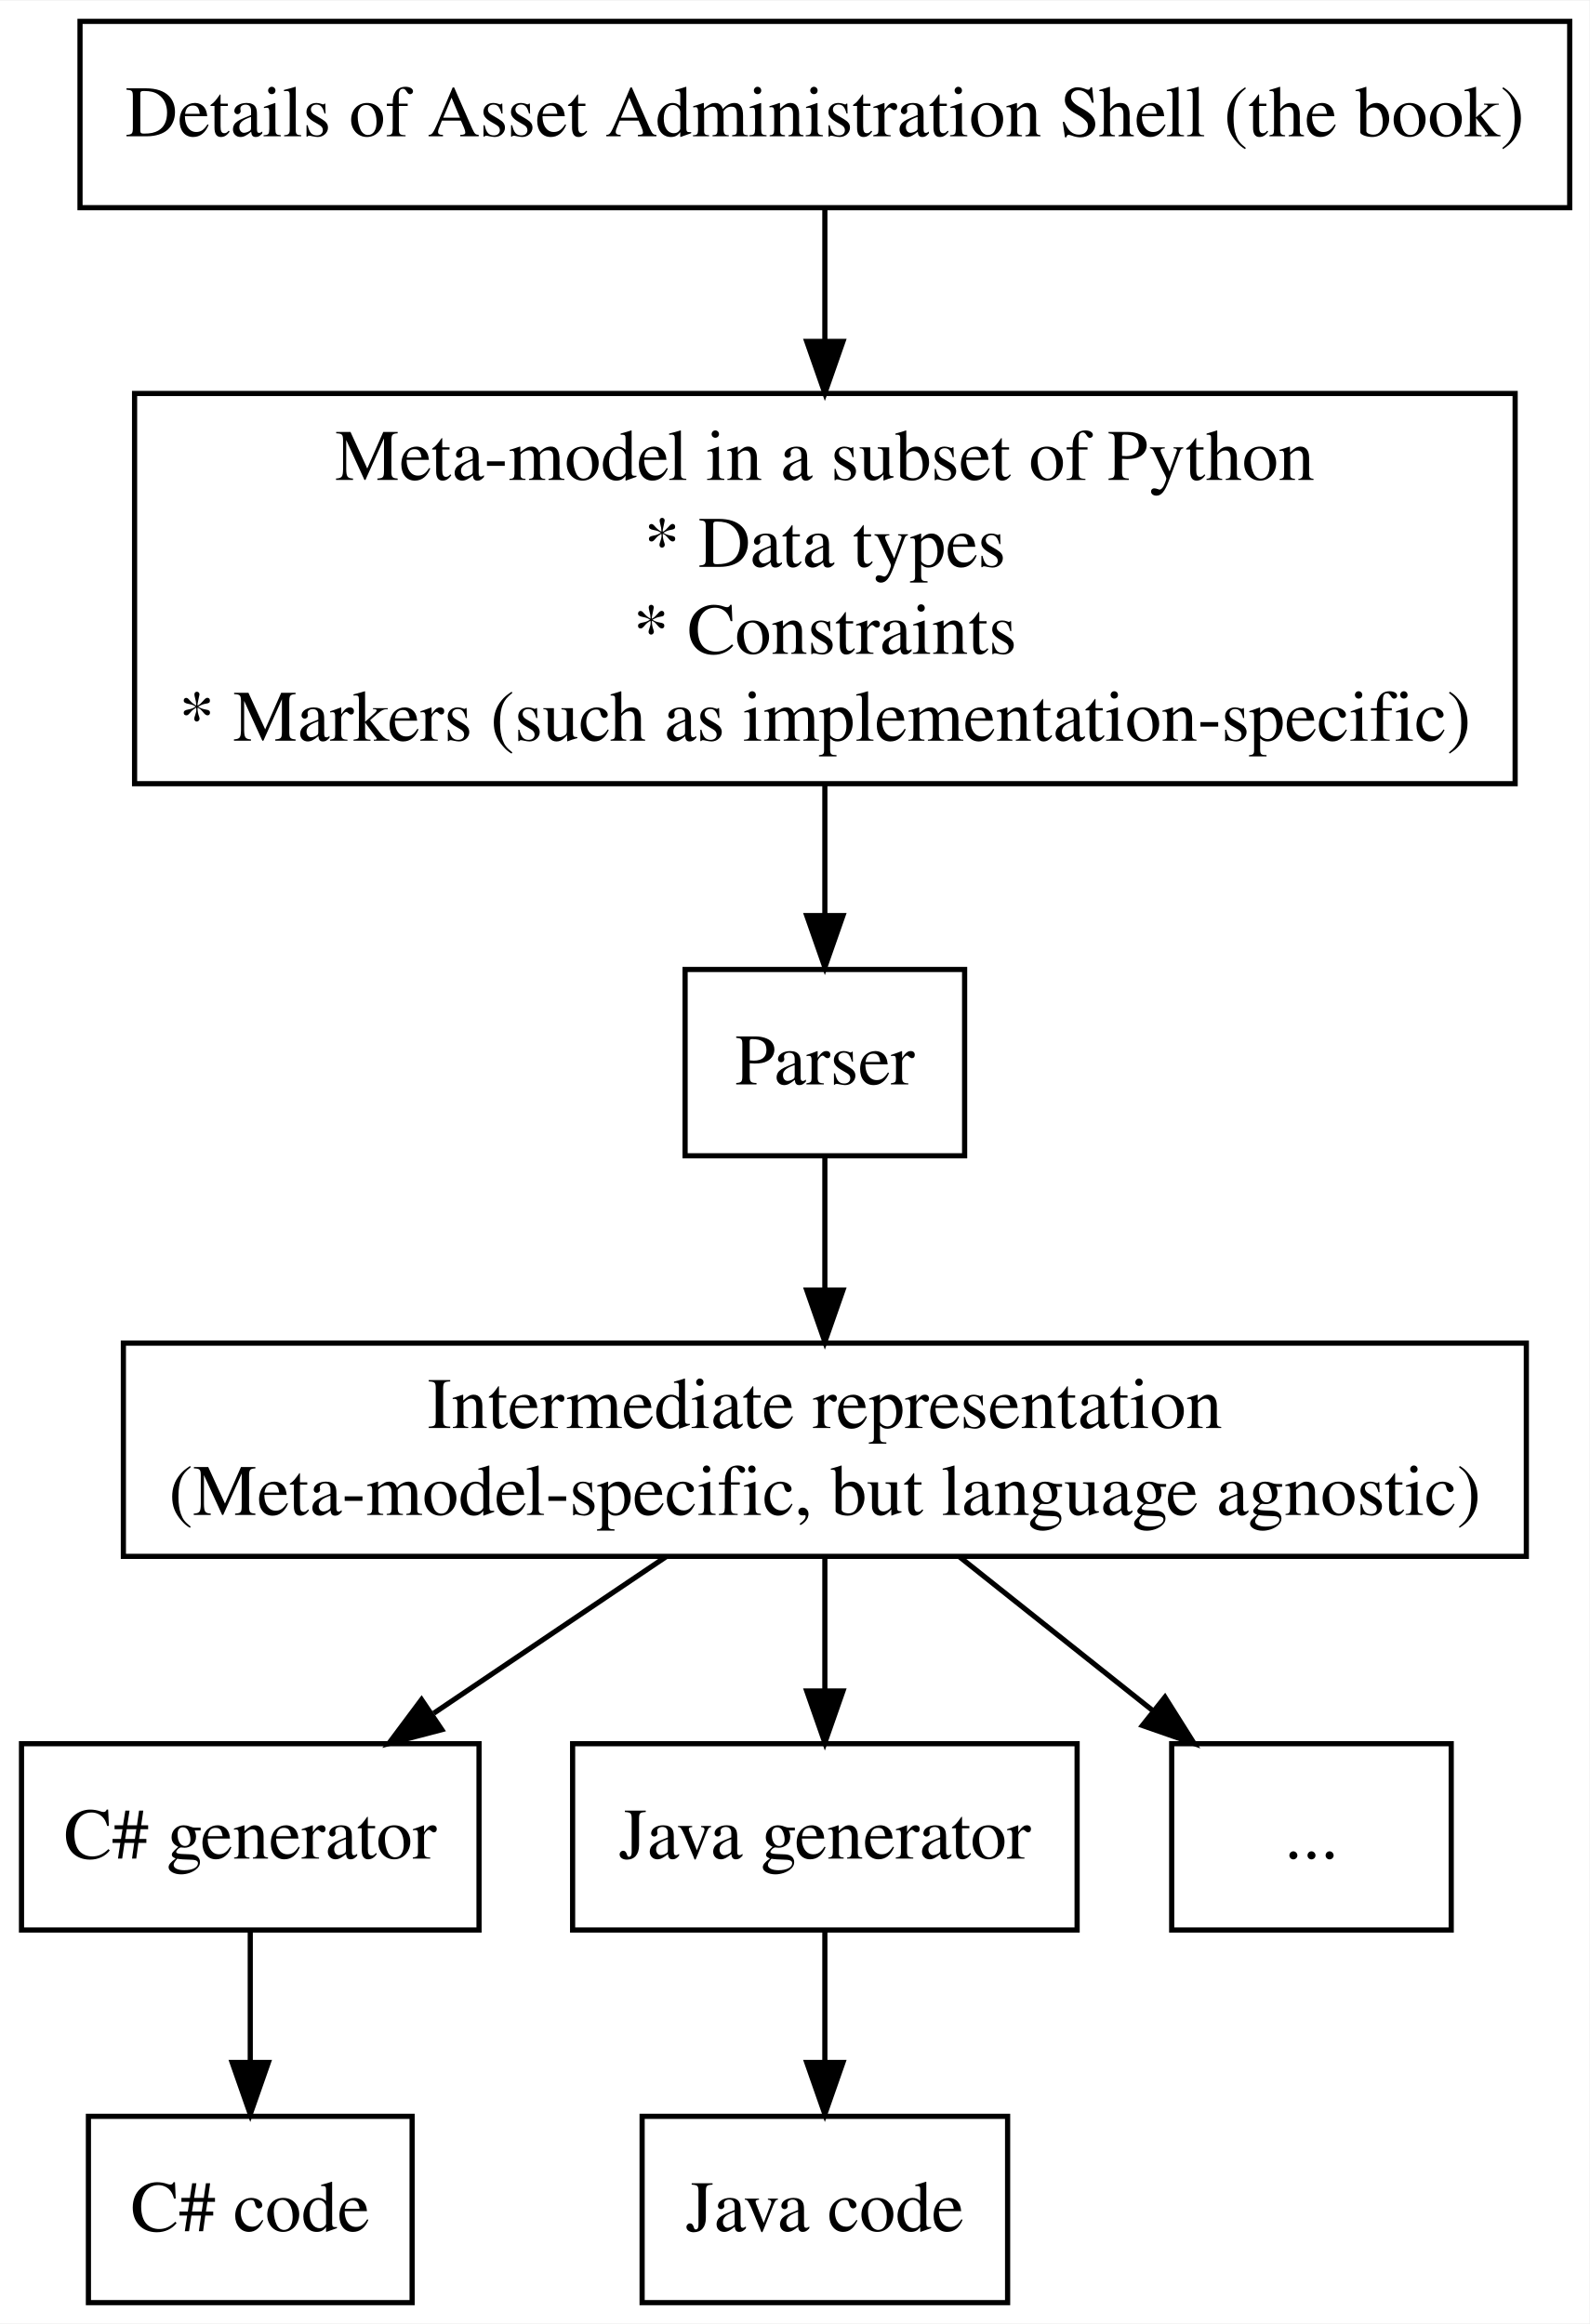
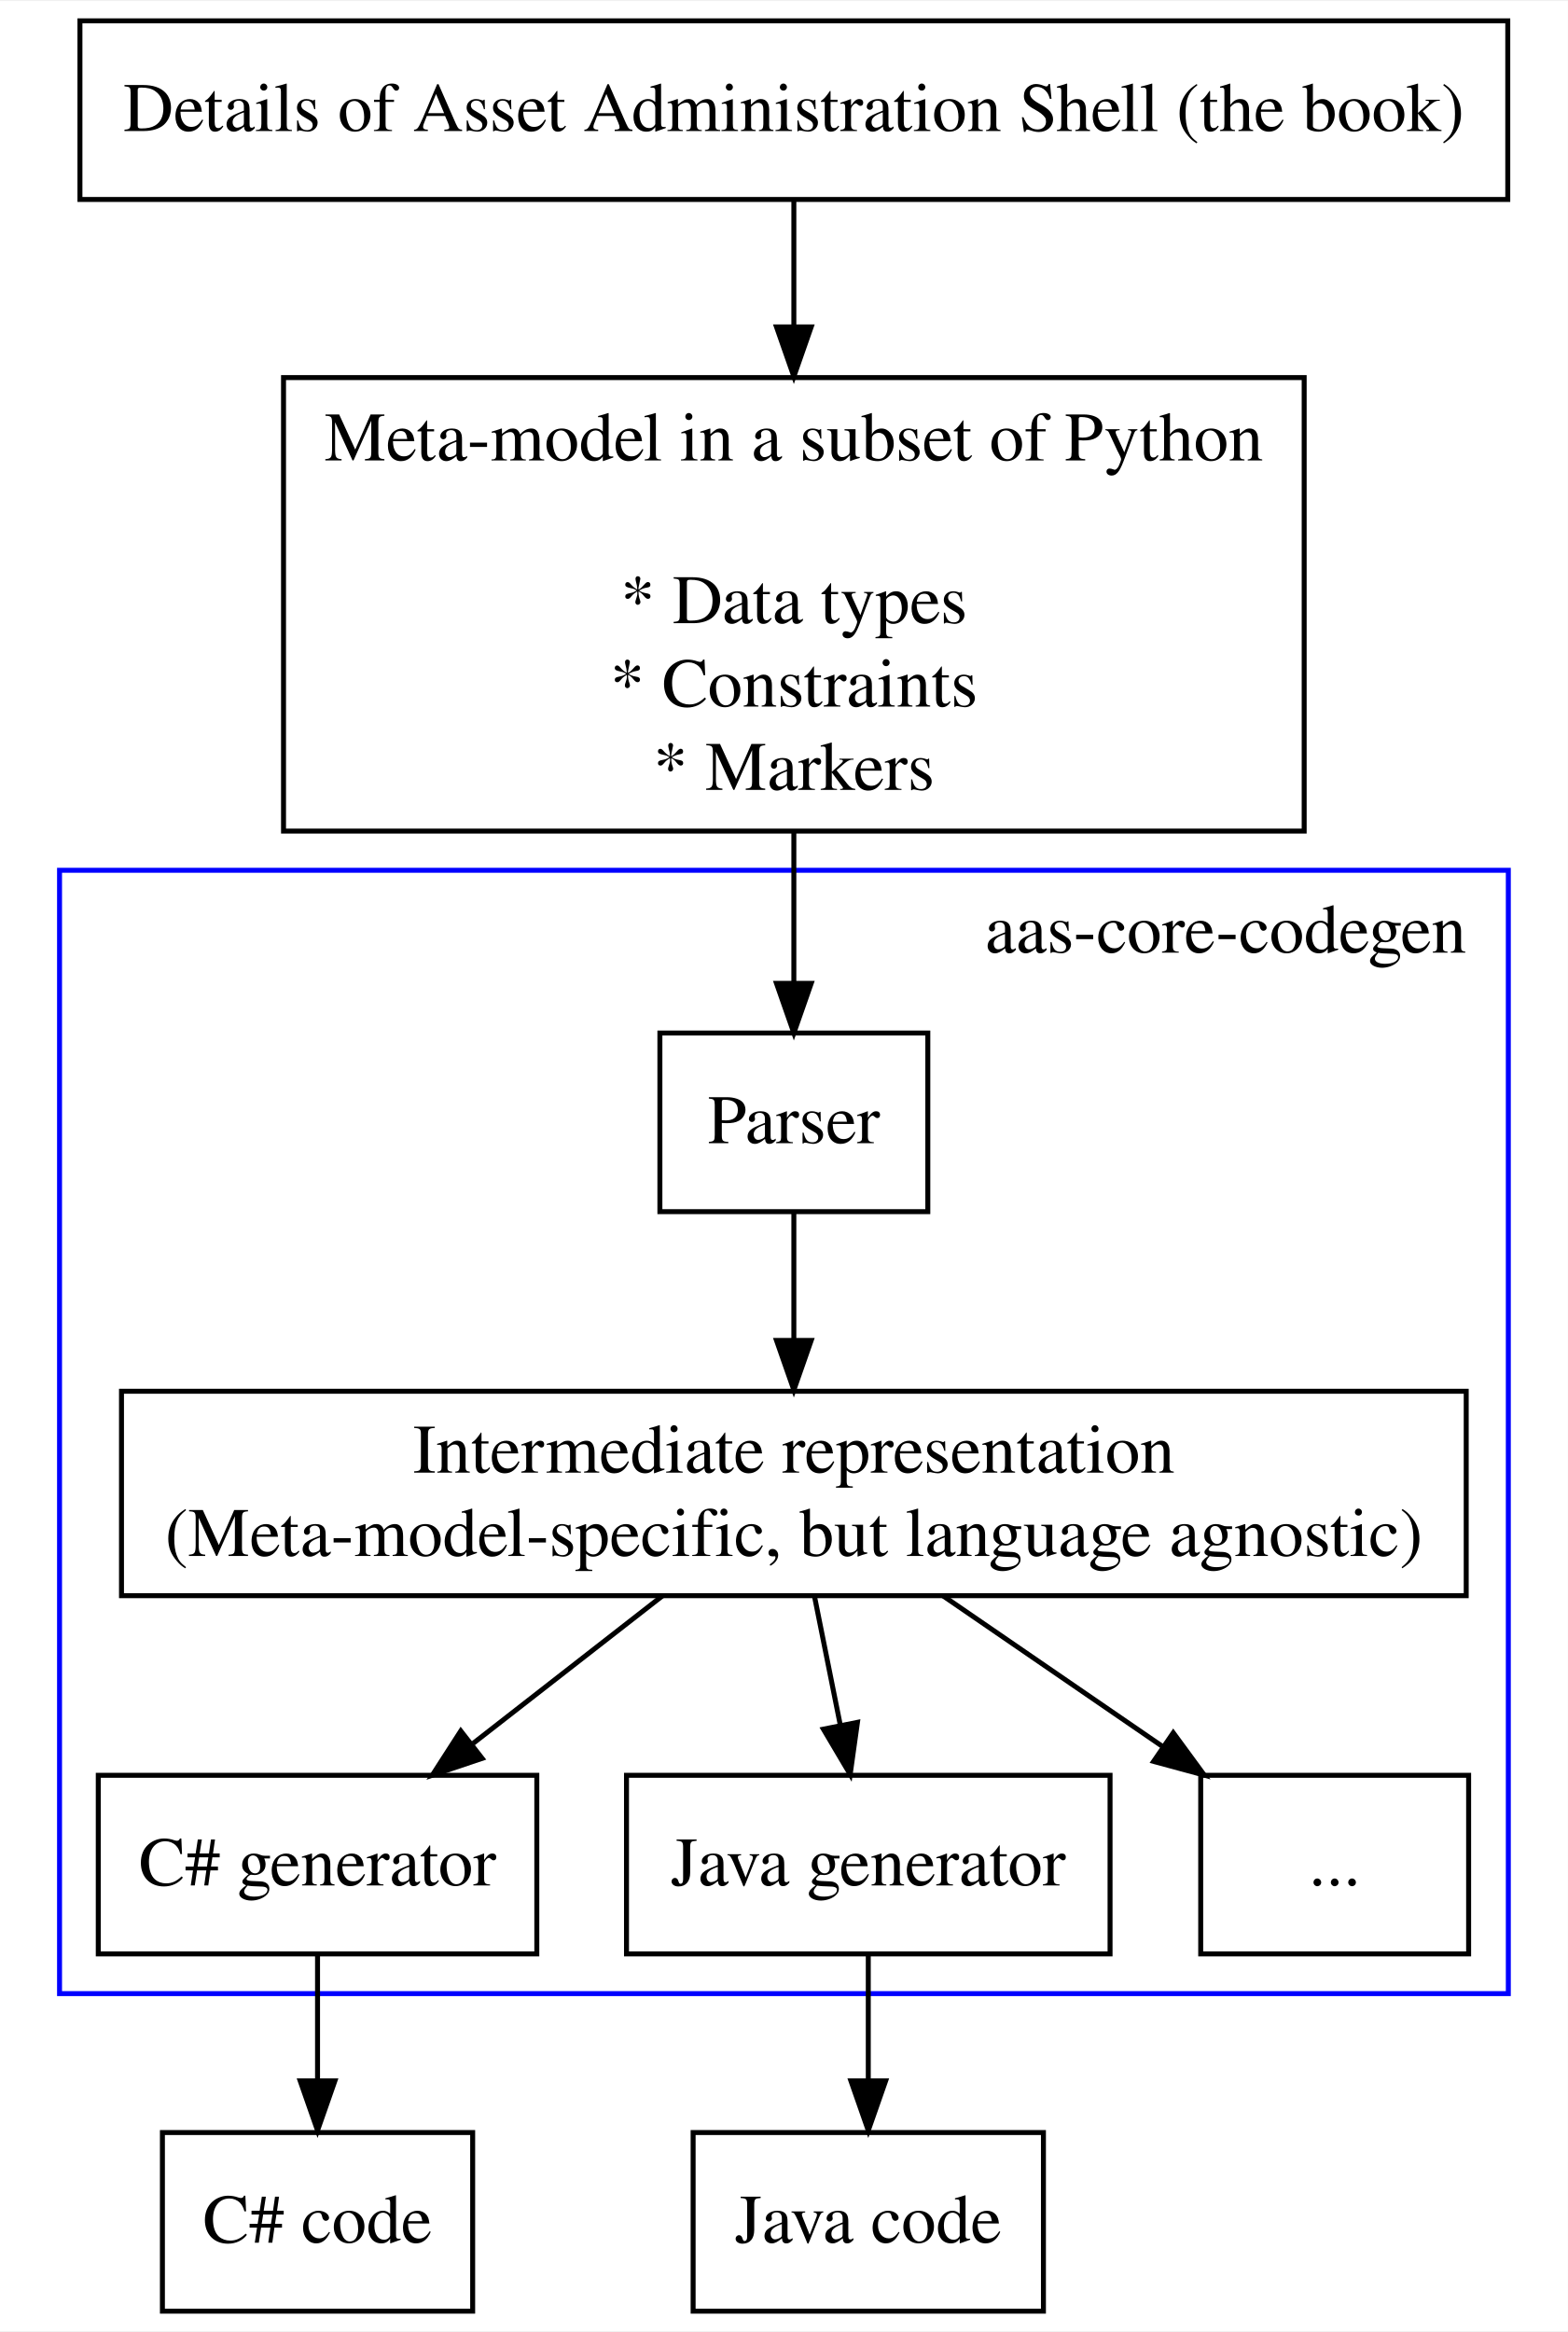
- <svg xmlns="http://www.w3.org/2000/svg" width="307pt" height="449pt" viewBox="0.00 0.00 307.04 448.80">
-   <g id="graph0" class="graph" transform="scale(1 1) rotate(0) translate(4 444.8)">
-     <polygon fill="#ffffff" stroke="transparent" points="-4,4 -4,-444.8 303.04,-444.8 303.04,4 -4,4" />
+ <svg xmlns="http://www.w3.org/2000/svg" width="316pt" height="470pt" viewBox="0.00 0.00 316.00 469.60">
+   <g id="graph0" class="graph" transform="scale(1 1) rotate(0) translate(4 465.6)">
+     <polygon fill="#ffffff" stroke="transparent" points="-4,4 -4,-465.6 312,-465.6 312,4 -4,4" />
+     <g id="clust1" class="cluster">
+       <polygon fill="none" stroke="#0000ff" points="8,-64 8,-290.4 300,-290.4 300,-64 8,-64" />
+       <text text-anchor="middle" x="243.036" y="-273.8" font-family="Times,serif" font-size="14.00" fill="#000000">aas-core-codegen</text>
+     </g>
    <g id="node1" class="node">
-       <polygon fill="none" stroke="#000000" points="299.235,-440.8 11.457,-440.8 11.457,-404.8 299.235,-404.8 299.235,-440.8" />
-       <text text-anchor="middle" x="155.346" y="-418.6" font-family="Times,serif" font-size="14.00" fill="#000000">Details of Asset Administration Shell (the book)</text>
+       <polygon fill="none" stroke="#000000" points="299.889,-461.6 12.111,-461.6 12.111,-425.6 299.889,-425.6 299.889,-461.6" />
+       <text text-anchor="middle" x="156" y="-439.4" font-family="Times,serif" font-size="14.00" fill="#000000">Details of Asset Administration Shell (the book)</text>
    </g>
    <g id="node2" class="node">
-       <polygon fill="none" stroke="#000000" points="288.694,-368.9 21.998,-368.9 21.998,-293.5 288.694,-293.5 288.694,-368.9" />
-       <text text-anchor="middle" x="155.346" y="-352.2" font-family="Times,serif" font-size="14.00" fill="#000000">Meta-model in a subset of Python</text>
-       <text text-anchor="middle" x="155.346" y="-335.4" font-family="Times,serif" font-size="14.00" fill="#000000">* Data types</text>
-       <text text-anchor="middle" x="155.346" y="-318.6" font-family="Times,serif" font-size="14.00" fill="#000000">* Constraints</text>
-       <text text-anchor="middle" x="155.346" y="-301.8" font-family="Times,serif" font-size="14.00" fill="#000000">* Markers (such as implementation-specific)</text>
+       <polygon fill="none" stroke="#000000" points="258.854,-389.7 53.145,-389.7 53.145,-298.3 258.854,-298.3 258.854,-389.7" />
+       <text text-anchor="middle" x="156" y="-373" font-family="Times,serif" font-size="14.00" fill="#000000">Meta-model in a subset of Python</text>
+       <text text-anchor="middle" x="156" y="-340.2" font-family="Times,serif" font-size="14.00" fill="#000000">* Data types</text>
+       <text text-anchor="middle" x="156" y="-323.4" font-family="Times,serif" font-size="14.00" fill="#000000">* Constraints</text>
+       <text text-anchor="middle" x="156" y="-306.6" font-family="Times,serif" font-size="14.00" fill="#000000">* Markers</text>
    </g>
    <g id="edge1" class="edge">
-       <path fill="none" stroke="#000000" d="M155.346,-404.703C155.346,-397.278 155.346,-388.297 155.346,-379.2" />
-       <polygon fill="#000000" stroke="#000000" points="158.846,-378.957 155.346,-368.957 151.846,-378.957 158.846,-378.957" />
+       <path fill="none" stroke="#000000" d="M156,-425.332C156,-417.991 156,-409.097 156,-399.921" />
+       <polygon fill="#000000" stroke="#000000" points="159.5,-399.914 156,-389.914 152.5,-399.914 159.5,-399.914" />
    </g>
    <g id="node3" class="node">
-       <polygon fill="none" stroke="#000000" points="182.346,-257.6 128.346,-257.6 128.346,-221.6 182.346,-221.6 182.346,-257.6" />
-       <text text-anchor="middle" x="155.346" y="-235.4" font-family="Times,serif" font-size="14.00" fill="#000000">Parser</text>
+       <polygon fill="none" stroke="#000000" points="183,-257.6 129,-257.6 129,-221.6 183,-221.6 183,-257.6" />
+       <text text-anchor="middle" x="156" y="-235.4" font-family="Times,serif" font-size="14.00" fill="#000000">Parser</text>
    </g>
    <g id="edge2" class="edge">
-       <path fill="none" stroke="#000000" d="M155.346,-293.414C155.346,-285.011 155.346,-276.237 155.346,-268.271" />
-       <polygon fill="#000000" stroke="#000000" points="158.846,-268.019 155.346,-258.02 151.846,-268.02 158.846,-268.019" />
+       <path fill="none" stroke="#000000" d="M156,-298.209C156,-287.892 156,-277.235 156,-267.885" />
+       <polygon fill="#000000" stroke="#000000" points="159.5,-267.607 156,-257.607 152.5,-267.607 159.5,-267.607" />
    </g>
    <g id="node4" class="node">
-       <polygon fill="none" stroke="#000000" points="290.859,-185.402 19.833,-185.402 19.833,-144.198 290.859,-144.198 290.859,-185.402" />
-       <text text-anchor="middle" x="155.346" y="-169" font-family="Times,serif" font-size="14.00" fill="#000000">Intermediate representation</text>
-       <text text-anchor="middle" x="155.346" y="-152.2" font-family="Times,serif" font-size="14.00" fill="#000000">(Meta-model-specific, but language agnostic)</text>
+       <polygon fill="none" stroke="#000000" points="291.513,-185.402 20.487,-185.402 20.487,-144.198 291.513,-144.198 291.513,-185.402" />
+       <text text-anchor="middle" x="156" y="-169" font-family="Times,serif" font-size="14.00" fill="#000000">Intermediate representation</text>
+       <text text-anchor="middle" x="156" y="-152.2" font-family="Times,serif" font-size="14.00" fill="#000000">(Meta-model-specific, but language agnostic)</text>
    </g>
    <g id="edge3" class="edge">
-       <path fill="none" stroke="#000000" d="M155.346,-221.493C155.346,-213.808 155.346,-204.627 155.346,-195.915" />
-       <polygon fill="#000000" stroke="#000000" points="158.846,-195.651 155.346,-185.651 151.846,-195.651 158.846,-195.651" />
+       <path fill="none" stroke="#000000" d="M156,-221.493C156,-213.808 156,-204.627 156,-195.915" />
+       <polygon fill="#000000" stroke="#000000" points="159.5,-195.651 156,-185.651 152.5,-195.651 159.5,-195.651" />
    </g>
    <g id="node5" class="node">
-       <polygon fill="none" stroke="#000000" points="88.539,-108 .153,-108 .153,-72 88.539,-72 88.539,-108" />
-       <text text-anchor="middle" x="44.346" y="-85.8" font-family="Times,serif" font-size="14.00" fill="#000000">C# generator</text>
+       <polygon fill="none" stroke="#000000" points="104.193,-108 15.807,-108 15.807,-72 104.193,-72 104.193,-108" />
+       <text text-anchor="middle" x="60" y="-85.8" font-family="Times,serif" font-size="14.00" fill="#000000">C# generator</text>
    </g>
    <g id="edge4" class="edge">
-       <path fill="none" stroke="#000000" d="M124.721,-144.163C110.798,-134.78 94.242,-123.623 79.784,-113.881" />
-       <polygon fill="#000000" stroke="#000000" points="81.344,-110.712 71.096,-108.026 77.433,-116.517 81.344,-110.712" />
+       <path fill="none" stroke="#000000" d="M129.513,-144.163C117.699,-134.957 103.692,-124.044 91.359,-114.434" />
+       <polygon fill="#000000" stroke="#000000" points="93.174,-111.411 83.135,-108.026 88.872,-116.933 93.174,-111.411" />
    </g>
    <g id="node6" class="node">
-       <polygon fill="none" stroke="#000000" points="204.076,-108 106.616,-108 106.616,-72 204.076,-72 204.076,-108" />
-       <text text-anchor="middle" x="155.346" y="-85.8" font-family="Times,serif" font-size="14.00" fill="#000000">Java generator</text>
+       <polygon fill="none" stroke="#000000" points="219.73,-108 122.27,-108 122.27,-72 219.73,-72 219.73,-108" />
+       <text text-anchor="middle" x="171" y="-85.8" font-family="Times,serif" font-size="14.00" fill="#000000">Java generator</text>
    </g>
    <g id="edge5" class="edge">
-       <path fill="none" stroke="#000000" d="M155.346,-143.964C155.346,-136.061 155.346,-126.922 155.346,-118.437" />
-       <polygon fill="#000000" stroke="#000000" points="158.846,-118.182 155.346,-108.182 151.846,-118.182 158.846,-118.182" />
+       <path fill="none" stroke="#000000" d="M160.178,-143.964C161.781,-135.974 163.637,-126.719 165.354,-118.155" />
+       <polygon fill="#000000" stroke="#000000" points="168.819,-118.675 167.354,-108.182 161.956,-117.298 168.819,-118.675" />
+     </g>
+     <g id="node7" class="node">
+       <polygon fill="none" stroke="#000000" points="292,-108 238,-108 238,-72 292,-72 292,-108" />
+       <text text-anchor="middle" x="265" y="-85.8" font-family="Times,serif" font-size="14.00" fill="#000000">...</text>
+     </g>
+     <g id="edge6" class="edge">
+       <path fill="none" stroke="#000000" d="M186.073,-144.163C199.745,-134.78 216.004,-123.623 230.201,-113.881" />
+       <polygon fill="#000000" stroke="#000000" points="232.468,-116.57 238.732,-108.026 228.507,-110.798 232.468,-116.57" />
+     </g>
+     <g id="node8" class="node">
+       <polygon fill="none" stroke="#000000" points="91.266,-36 28.734,-36 28.734,0 91.266,0 91.266,-36" />
+       <text text-anchor="middle" x="60" y="-13.8" font-family="Times,serif" font-size="14.00" fill="#000000">C# code</text>
+     </g>
+     <g id="edge7" class="edge">
+       <path fill="none" stroke="#000000" d="M60,-71.831C60,-64.131 60,-54.974 60,-46.417" />
+       <polygon fill="#000000" stroke="#000000" points="63.5,-46.413 60,-36.413 56.5,-46.413 63.5,-46.413" />
    </g>
    <g id="node9" class="node">
-       <polygon fill="none" stroke="#000000" points="276.346,-108 222.346,-108 222.346,-72 276.346,-72 276.346,-108" />
-       <text text-anchor="middle" x="249.346" y="-85.8" font-family="Times,serif" font-size="14.00" fill="#000000">...</text>
-     </g>
-     <g id="edge6" class="edge">
-       <path fill="none" stroke="#000000" d="M181.281,-144.163C192.849,-134.957 206.564,-124.044 218.641,-114.434" />
-       <polygon fill="#000000" stroke="#000000" points="221.048,-116.991 226.693,-108.026 216.689,-111.514 221.048,-116.991" />
-     </g>
-     <g id="node7" class="node">
-       <polygon fill="none" stroke="#000000" points="75.612,-36 13.08,-36 13.08,0 75.612,0 75.612,-36" />
-       <text text-anchor="middle" x="44.346" y="-13.8" font-family="Times,serif" font-size="14.00" fill="#000000">C# code</text>
-     </g>
-     <g id="edge7" class="edge">
-       <path fill="none" stroke="#000000" d="M44.346,-71.831C44.346,-64.131 44.346,-54.974 44.346,-46.417" />
-       <polygon fill="#000000" stroke="#000000" points="47.846,-46.413 44.346,-36.413 40.846,-46.413 47.846,-46.413" />
-     </g>
-     <g id="node8" class="node">
-       <polygon fill="none" stroke="#000000" points="190.649,-36 120.043,-36 120.043,0 190.649,0 190.649,-36" />
-       <text text-anchor="middle" x="155.346" y="-13.8" font-family="Times,serif" font-size="14.00" fill="#000000">Java code</text>
+       <polygon fill="none" stroke="#000000" points="206.303,-36 135.697,-36 135.697,0 206.303,0 206.303,-36" />
+       <text text-anchor="middle" x="171" y="-13.8" font-family="Times,serif" font-size="14.00" fill="#000000">Java code</text>
    </g>
    <g id="edge8" class="edge">
-       <path fill="none" stroke="#000000" d="M155.346,-71.831C155.346,-64.131 155.346,-54.974 155.346,-46.417" />
-       <polygon fill="#000000" stroke="#000000" points="158.846,-46.413 155.346,-36.413 151.846,-46.413 158.846,-46.413" />
+       <path fill="none" stroke="#000000" d="M171,-71.831C171,-64.131 171,-54.974 171,-46.417" />
+       <polygon fill="#000000" stroke="#000000" points="174.5,-46.413 171,-36.413 167.5,-46.413 174.5,-46.413" />
    </g>
  </g>
</svg>
